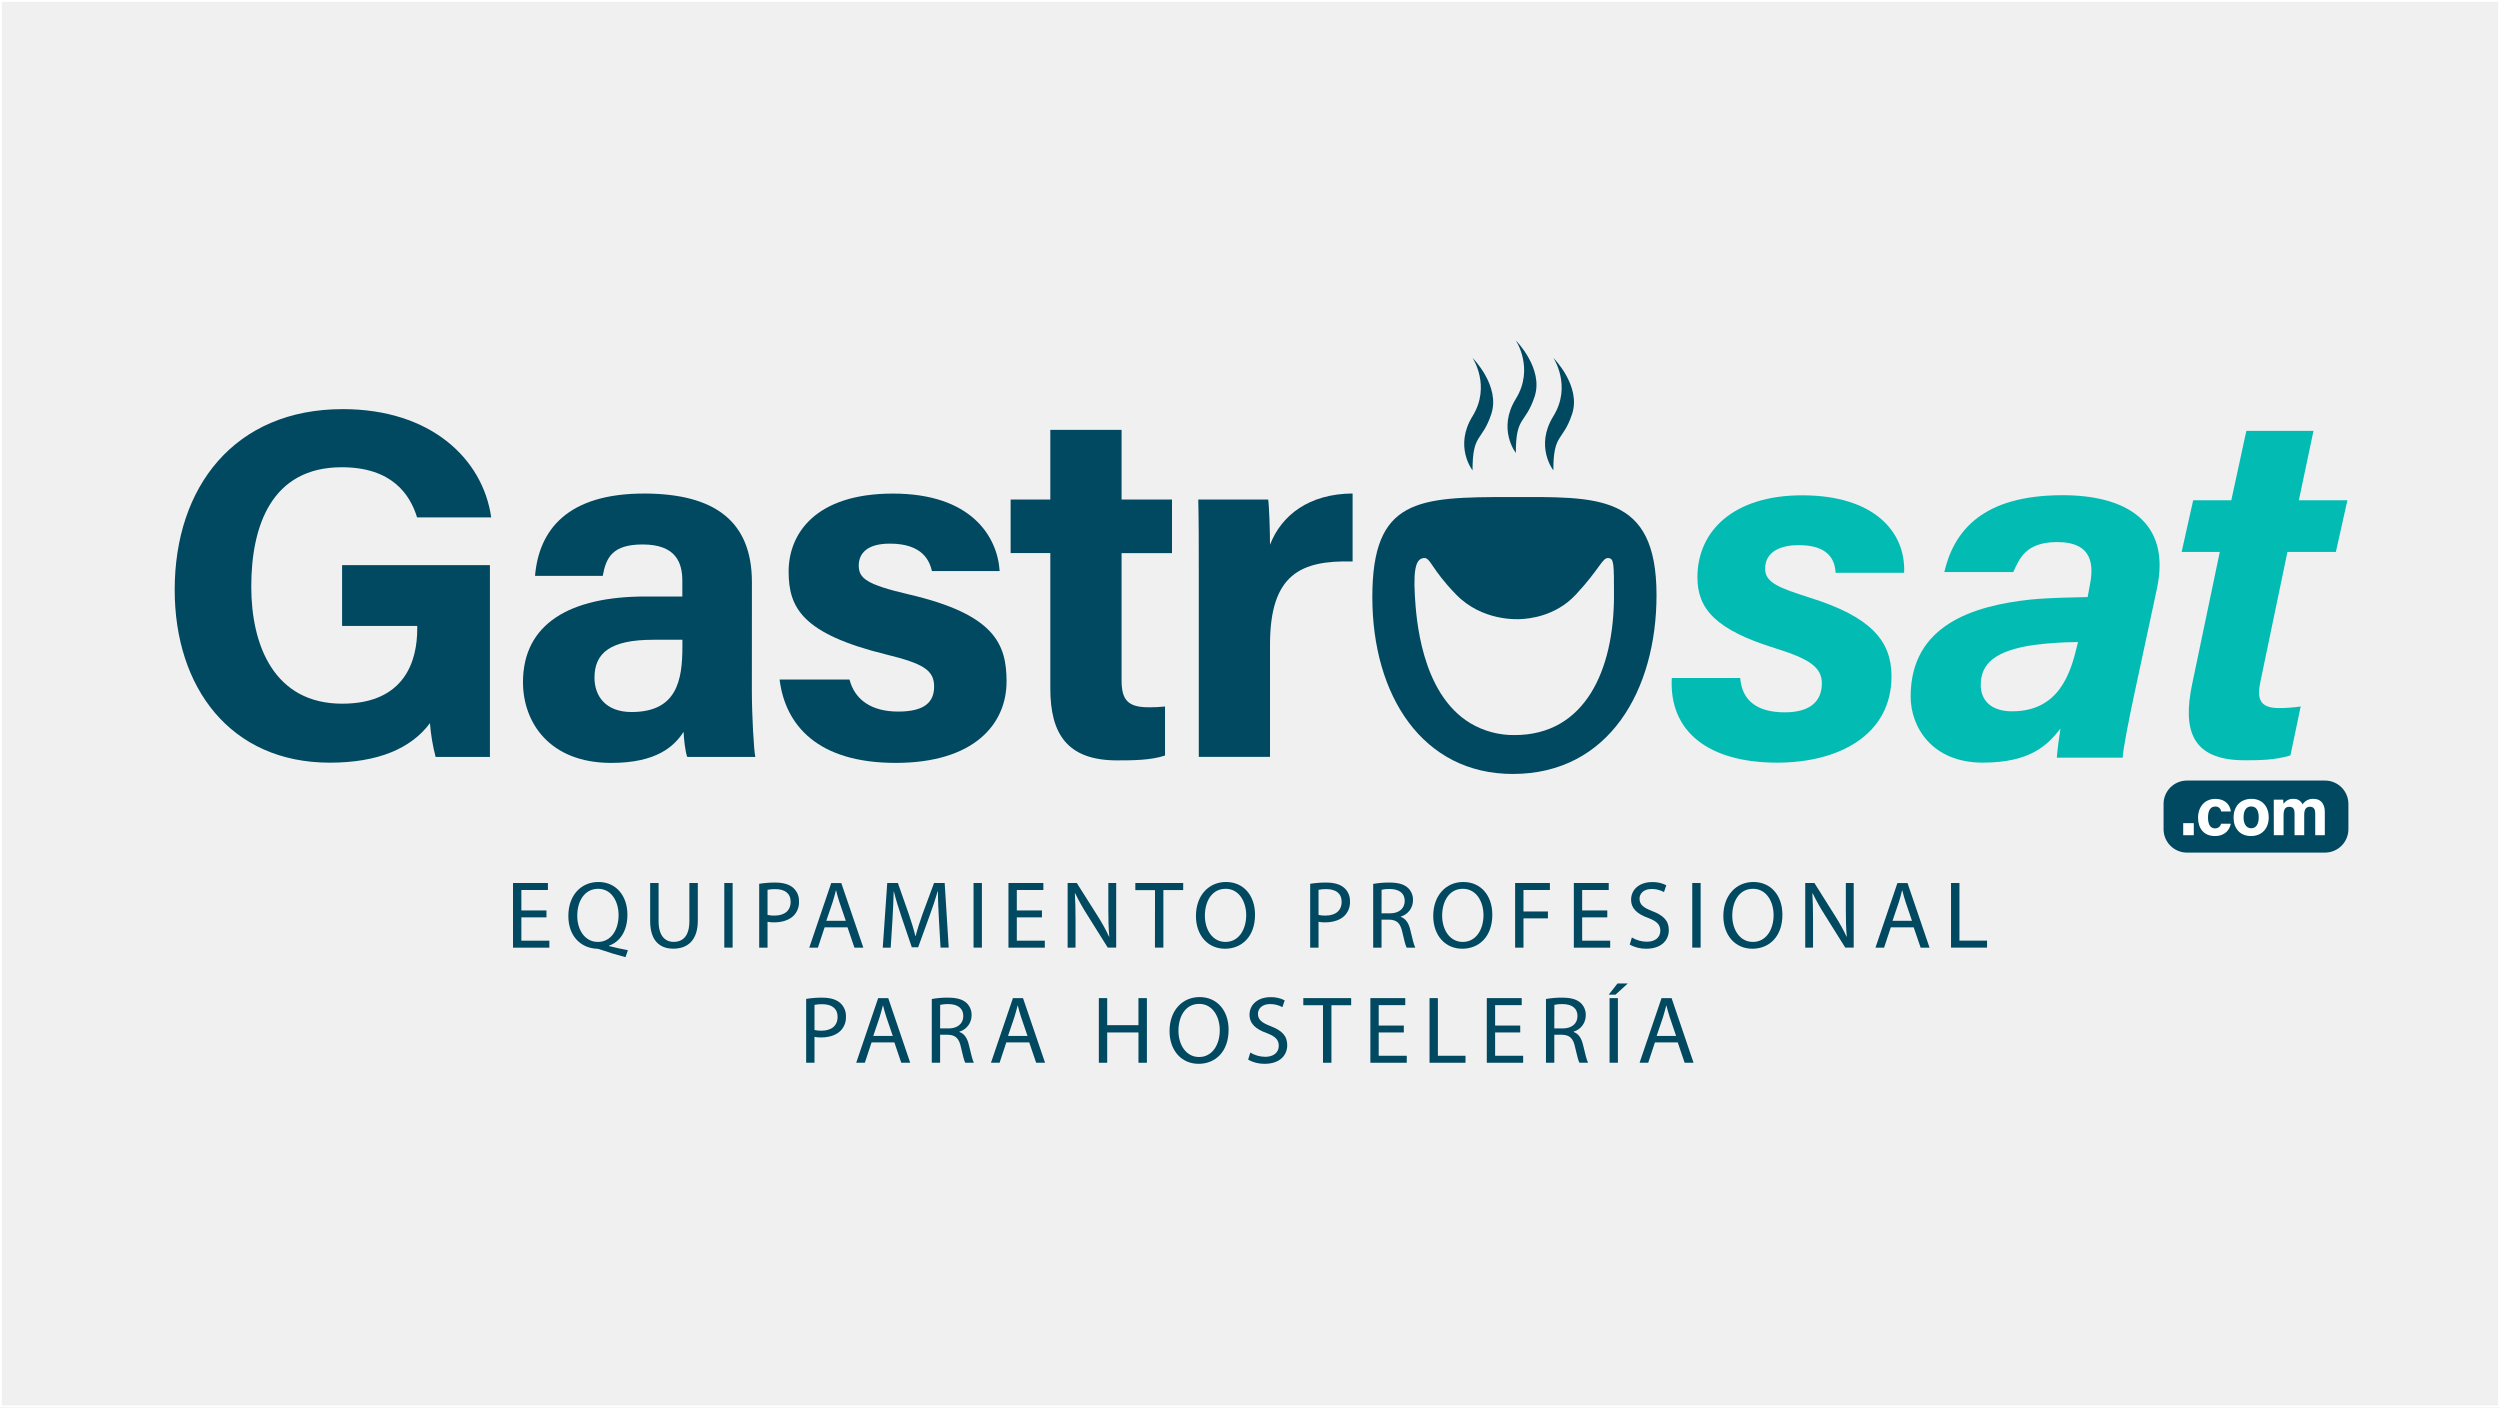
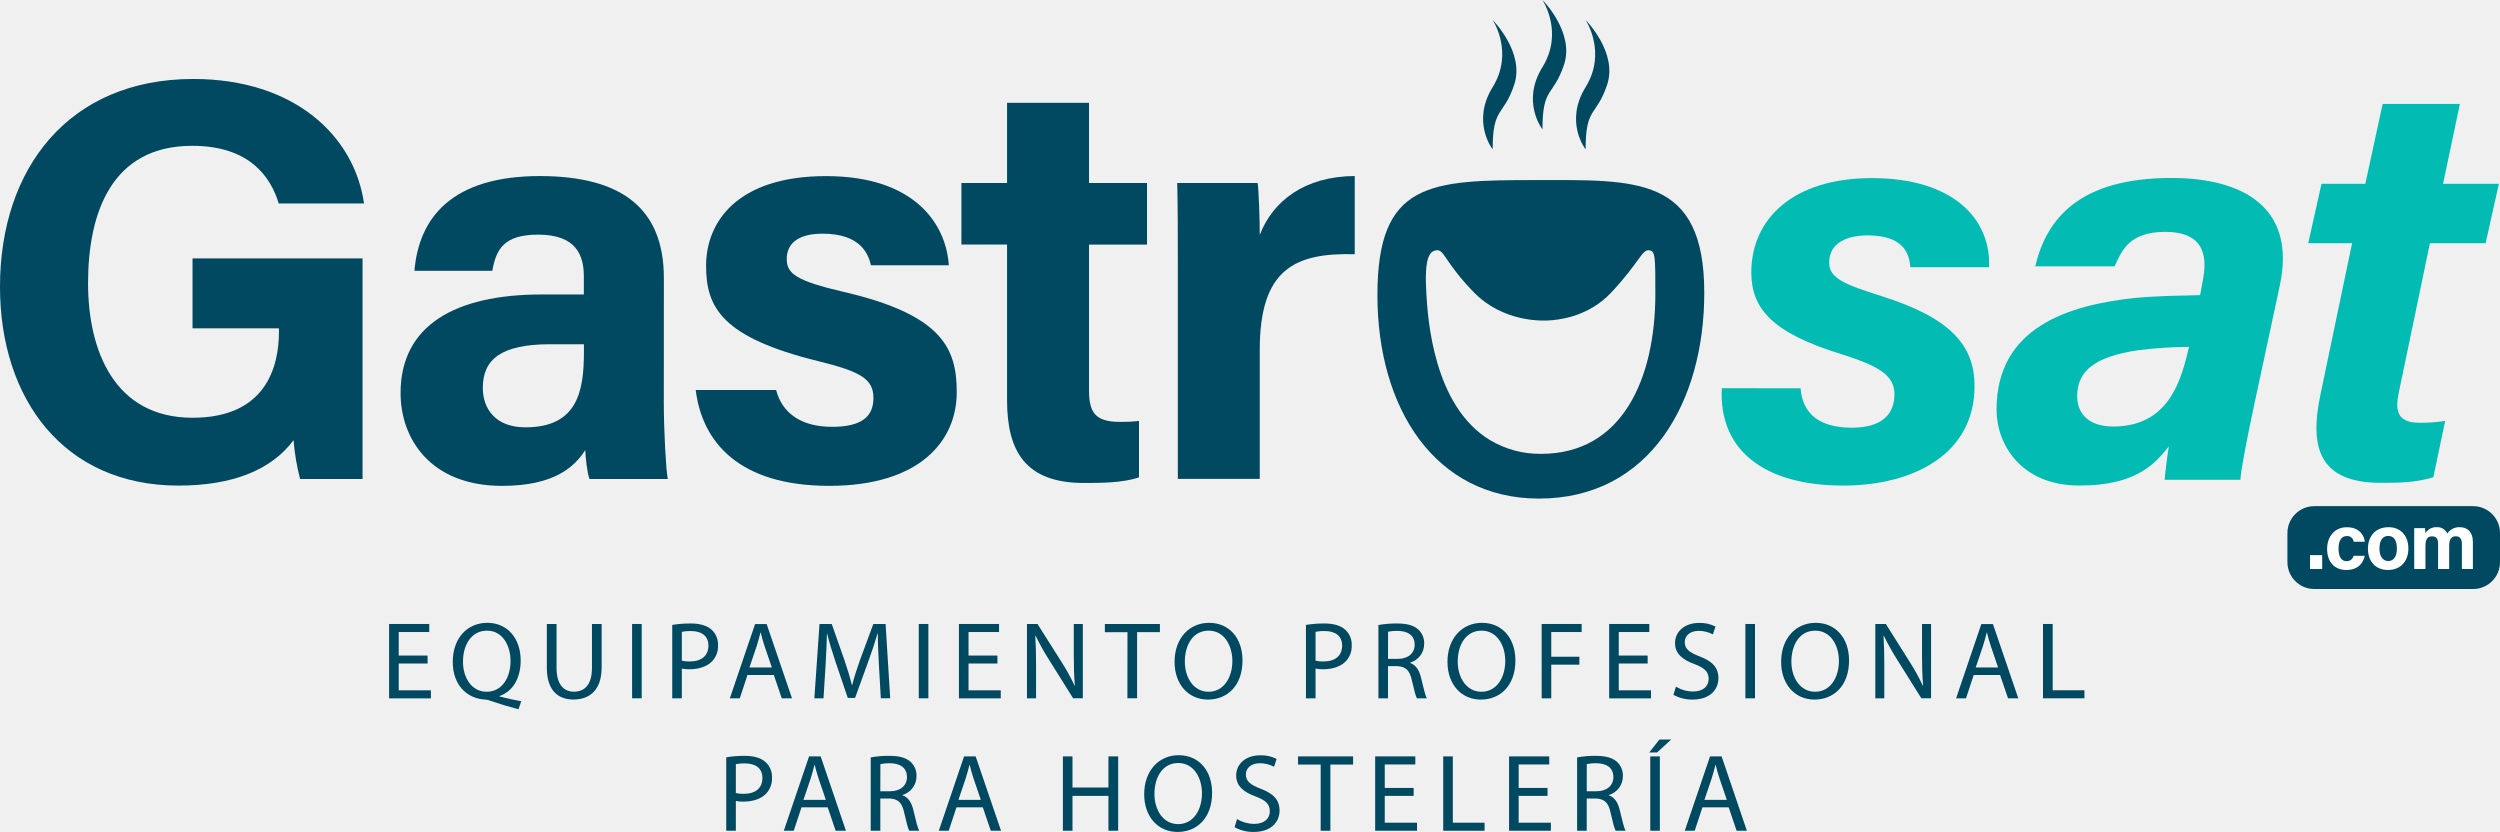
- <svg xmlns="http://www.w3.org/2000/svg" id="Layer_1" data-name="Layer 1" viewBox="0 0 1366.09 769">
+ <svg xmlns="http://www.w3.org/2000/svg" id="Layer_1" data-name="Layer 1" viewBox="0 0 1187.78 395.27">
  <defs>
-     <style>.cls-1{fill:#004960;}.cls-2{fill:#02bcb3;}.cls-3{fill:#fff;}.cls-4{fill:none;stroke:#fff;stroke-miterlimit:10;}</style>
+     <style>.cls-1{fill:#004960;}.cls-2{fill:#02bcb3;}.cls-3{fill:#fff;}</style>
  </defs>
-   <path class="cls-1" d="M298.9,500.78H285.18v12.74h15.3v3.82H280.62V482h19.07v3.82H285.18V497H298.9Z" transform="translate(-0.29 0.5)" />
-   <path class="cls-1" d="M342.09,522.53c-4.77-1.26-9.44-2.67-13.52-4.09a6.87,6.87,0,0,0-2.15-.52c-8.38-.32-15.56-6.5-15.56-17.87s6.91-18.6,16.45-18.6,15.82,7.44,15.82,17.87c0,9.06-4.19,14.88-10.06,16.92v.21c3.51.89,7.34,1.73,10.33,2.26Zm-3.78-23c0-7.08-3.66-14.36-11.16-14.36-7.7,0-11.47,7.13-11.42,14.78-.05,7.49,4.09,14.25,11.21,14.25C334.23,514.2,338.31,507.6,338.31,499.53Z" transform="translate(-0.29 0.5)" />
-   <path class="cls-1" d="M360.17,482v20.9c0,7.92,3.51,11.27,8.23,11.27,5.24,0,8.59-3.46,8.59-11.27V482h4.61v20.59c0,10.84-5.71,15.3-13.36,15.3-7.23,0-12.68-4.14-12.68-15.09V482Z" transform="translate(-0.29 0.5)" />
-   <path class="cls-1" d="M400.63,482v35.31h-4.56V482Z" transform="translate(-0.29 0.5)" />
-   <path class="cls-1" d="M415.14,482.44a53.81,53.81,0,0,1,8.76-.68c4.5,0,7.8,1.05,9.9,2.94a9.49,9.49,0,0,1,3.09,7.39,10.39,10.39,0,0,1-2.72,7.54c-2.41,2.57-6.34,3.88-10.8,3.88a15.86,15.86,0,0,1-3.67-.31v14.14h-4.56Zm4.56,17a15,15,0,0,0,3.78.37c5.5,0,8.85-2.67,8.85-7.54,0-4.67-3.3-6.92-8.33-6.92a19.12,19.12,0,0,0-4.3.37Z" transform="translate(-0.29 0.5)" />
-   <path class="cls-1" d="M450.89,506.23l-3.67,11.11H442.5l12-35.31H460l12.05,35.31h-4.87l-3.77-11.11Zm11.58-3.56L459,492.51c-.79-2.31-1.31-4.41-1.84-6.45h-.1c-.53,2.1-1.1,4.24-1.78,6.39l-3.46,10.22Z" transform="translate(-0.29 0.5)" />
-   <path class="cls-1" d="M513.35,501.83c-.26-4.92-.57-10.84-.52-15.25h-.16c-1.21,4.14-2.67,8.55-4.45,13.42L502,517.13h-3.46l-5.71-16.82c-1.68-5-3.09-9.53-4.09-13.73h-.1c-.11,4.41-.37,10.33-.68,15.62L487,517.34h-4.34L485.11,482h5.81l6,17.08c1.47,4.35,2.67,8.22,3.56,11.89h.16c.89-3.56,2.15-7.44,3.72-11.89L510.68,482h5.82l2.2,35.31h-4.46Z" transform="translate(-0.29 0.5)" />
-   <path class="cls-1" d="M536.83,482v35.31h-4.56V482Z" transform="translate(-0.29 0.5)" />
-   <path class="cls-1" d="M569.64,500.78H555.91v12.74h15.3v3.82H551.35V482h19.07v3.82H555.91V497h13.73Z" transform="translate(-0.29 0.5)" />
-   <path class="cls-1" d="M583.68,517.34V482h5L600,499.89a100.15,100.15,0,0,1,6.34,11.48l.11-.05c-.42-4.72-.53-9-.53-14.52V482h4.3v35.31h-4.61l-11.22-17.92a111.8,111.8,0,0,1-6.6-11.79l-.16.06c.27,4.45.37,8.69.37,14.56v15.09Z" transform="translate(-0.29 0.5)" />
-   <path class="cls-1" d="M631.43,485.9H620.68V482h26.15v3.87H636v31.44h-4.61Z" transform="translate(-0.29 0.5)" />
-   <path class="cls-1" d="M686.08,499.32c0,12.15-7.39,18.6-16.4,18.6-9.33,0-15.88-7.23-15.88-17.92,0-11.21,7-18.55,16.41-18.55C679.85,481.45,686.08,488.84,686.08,499.32Zm-27.4.57c0,7.55,4.09,14.31,11.26,14.31s11.32-6.66,11.32-14.67c0-7-3.67-14.36-11.26-14.36S658.68,492.14,658.68,499.89Z" transform="translate(-0.29 0.5)" />
-   <path class="cls-1" d="M716.22,482.44a53.57,53.57,0,0,1,8.75-.68c4.51,0,7.81,1.05,9.9,2.94a9.5,9.5,0,0,1,3.1,7.39,10.4,10.4,0,0,1-2.73,7.54c-2.41,2.57-6.34,3.88-10.79,3.88a15.81,15.81,0,0,1-3.67-.31v14.14h-4.56Zm4.56,17a14.84,14.84,0,0,0,3.77.37c5.5,0,8.86-2.67,8.86-7.54,0-4.67-3.3-6.92-8.33-6.92a19.06,19.06,0,0,0-4.3.37Z" transform="translate(-0.29 0.5)" />
-   <path class="cls-1" d="M750.65,482.5a47.64,47.64,0,0,1,8.75-.74c4.87,0,8,.89,10.22,2.89a8.79,8.79,0,0,1,2.78,6.7,9.26,9.26,0,0,1-6.66,9v.16c2.73,1,4.35,3.46,5.19,7.13,1.15,4.92,2,8.33,2.72,9.69h-4.71c-.58-1-1.36-4-2.36-8.43-1.05-4.88-2.93-6.71-7.07-6.87h-4.3v15.3h-4.56Zm4.56,16.08h4.66c4.88,0,8-2.67,8-6.7,0-4.56-3.3-6.55-8.12-6.61a18.74,18.74,0,0,0-4.51.42Z" transform="translate(-0.29 0.5)" />
-   <path class="cls-1" d="M815.74,499.32c0,12.15-7.39,18.6-16.4,18.6-9.33,0-15.88-7.23-15.88-17.92,0-11.21,7-18.55,16.4-18.55C809.5,481.45,815.74,488.84,815.74,499.32Zm-27.41.57c0,7.55,4.09,14.31,11.27,14.31s11.32-6.66,11.32-14.67c0-7-3.67-14.36-11.27-14.36S788.33,492.14,788.33,499.89Z" transform="translate(-0.29 0.5)" />
-   <path class="cls-1" d="M828.21,482h19v3.82H832.77v11.74h13.36v3.77H832.77v16h-4.56Z" transform="translate(-0.29 0.5)" />
-   <path class="cls-1" d="M878.57,500.78H864.84v12.74h15.31v3.82H860.29V482h19.07v3.82H864.84V497h13.73Z" transform="translate(-0.29 0.5)" />
-   <path class="cls-1" d="M892,511.79a16.15,16.15,0,0,0,8.18,2.3c4.66,0,7.38-2.46,7.38-6,0-3.3-1.88-5.19-6.65-7-5.76-2.05-9.33-5-9.33-10,0-5.5,4.56-9.59,11.43-9.59a16,16,0,0,1,7.8,1.73l-1.25,3.72a14.11,14.11,0,0,0-6.71-1.68c-4.82,0-6.66,2.88-6.66,5.29,0,3.31,2.15,4.93,7,6.82,6,2.3,9,5.18,9,10.37,0,5.45-4,10.17-12.37,10.17a18.24,18.24,0,0,1-9-2.26Z" transform="translate(-0.29 0.5)" />
-   <path class="cls-1" d="M929.57,482v35.31H925V482Z" transform="translate(-0.29 0.5)" />
-   <path class="cls-1" d="M974.26,499.32c0,12.15-7.38,18.6-16.4,18.6-9.32,0-15.87-7.23-15.87-17.92,0-11.21,7-18.55,16.4-18.55C968,481.45,974.26,488.84,974.26,499.32Zm-27.4.57c0,7.55,4.09,14.31,11.27,14.31s11.32-6.66,11.32-14.67c0-7-3.67-14.36-11.27-14.36S946.86,492.14,946.86,499.89Z" transform="translate(-0.29 0.5)" />
-   <path class="cls-1" d="M986.74,517.34V482h5L1003,499.89a100.15,100.15,0,0,1,6.34,11.48l.1-.05c-.42-4.72-.52-9-.52-14.52V482h4.3v35.31h-4.61l-11.22-17.92a111.8,111.8,0,0,1-6.6-11.79l-.16.06c.27,4.45.37,8.69.37,14.56v15.09Z" transform="translate(-0.29 0.5)" />
-   <path class="cls-1" d="M1033.49,506.23l-3.67,11.11h-4.71l12-35.31h5.51l12.05,35.31h-4.87L1046,506.23Zm11.58-3.56-3.46-10.16c-.78-2.31-1.31-4.41-1.83-6.45h-.11c-.52,2.1-1.1,4.24-1.78,6.39l-3.46,10.22Z" transform="translate(-0.29 0.5)" />
-   <path class="cls-1" d="M1066.4,482H1071v31.49h15.09v3.82H1066.4Z" transform="translate(-0.29 0.5)" />
-   <path class="cls-1" d="M440.8,545.33a53.57,53.57,0,0,1,8.75-.68c4.5,0,7.81,1.05,9.9,2.94a9.47,9.47,0,0,1,3.09,7.39,10.39,10.39,0,0,1-2.72,7.54c-2.41,2.57-6.34,3.88-10.8,3.88a15.68,15.68,0,0,1-3.66-.32v14.15H440.8Zm4.56,17a14.84,14.84,0,0,0,3.77.37c5.5,0,8.85-2.67,8.85-7.55,0-4.66-3.3-6.91-8.33-6.91a19.11,19.11,0,0,0-4.29.36Z" transform="translate(-0.29 0.5)" />
-   <path class="cls-1" d="M476.54,569.12l-3.67,11.11h-4.72l12-35.32h5.51l12,35.32h-4.88l-3.77-11.11Zm11.58-3.56-3.46-10.17c-.79-2.3-1.31-4.4-1.83-6.44h-.11c-.52,2.09-1.1,4.24-1.78,6.39l-3.46,10.22Z" transform="translate(-0.29 0.5)" />
-   <path class="cls-1" d="M509.45,545.39a46.78,46.78,0,0,1,8.75-.74c4.88,0,8,.89,10.22,2.88a8.83,8.83,0,0,1,2.78,6.71,9.27,9.27,0,0,1-6.66,9v.16c2.73.94,4.35,3.46,5.19,7.13,1.15,4.92,2,8.33,2.72,9.69h-4.71c-.58-1-1.36-4-2.36-8.43-1-4.88-2.93-6.71-7.07-6.87H514v15.3h-4.56ZM514,561.47h4.66c4.88,0,8-2.67,8-6.7,0-4.56-3.3-6.55-8.12-6.61a18.74,18.74,0,0,0-4.51.42Z" transform="translate(-0.29 0.5)" />
-   <path class="cls-1" d="M550.17,569.12l-3.67,11.11h-4.71l12-35.32h5.51l12.05,35.32h-4.87l-3.78-11.11Zm11.58-3.56-3.46-10.17c-.78-2.3-1.31-4.4-1.83-6.44h-.11c-.52,2.09-1.1,4.24-1.78,6.39l-3.46,10.22Z" transform="translate(-0.29 0.5)" />
-   <path class="cls-1" d="M605.3,544.91v14.78h17.08V544.91H627v35.32h-4.61V563.67H605.3v16.56h-4.56V544.91Z" transform="translate(-0.29 0.5)" />
-   <path class="cls-1" d="M671.64,562.21c0,12.15-7.38,18.6-16.4,18.6-9.32,0-15.87-7.23-15.87-17.92,0-11.22,7-18.55,16.4-18.55C665.41,544.34,671.64,551.73,671.64,562.21Zm-27.4.57c0,7.55,4.09,14.31,11.27,14.31s11.31-6.66,11.31-14.67c0-7-3.66-14.36-11.26-14.36S644.24,555,644.24,562.78Z" transform="translate(-0.29 0.5)" />
-   <path class="cls-1" d="M683.49,574.68a16.25,16.25,0,0,0,8.18,2.3c4.66,0,7.39-2.46,7.39-6,0-3.31-1.89-5.19-6.66-7-5.76-2.05-9.33-5-9.33-10,0-5.51,4.56-9.59,11.43-9.59a16,16,0,0,1,7.8,1.73l-1.25,3.72a14.07,14.07,0,0,0-6.71-1.68c-4.82,0-6.66,2.88-6.66,5.29,0,3.3,2.15,4.93,7,6.81,6,2.31,9,5.19,9,10.38,0,5.45-4,10.17-12.37,10.17a18.24,18.24,0,0,1-9-2.26Z" transform="translate(-0.29 0.5)" />
-   <path class="cls-1" d="M723.22,548.79H712.47v-3.88h26.15v3.88H727.83v31.44h-4.61Z" transform="translate(-0.29 0.5)" />
-   <path class="cls-1" d="M767.39,563.67H753.66v12.74H769v3.82H749.11V544.91h19.07v3.83H753.66V559.9h13.73Z" transform="translate(-0.29 0.5)" />
-   <path class="cls-1" d="M781.44,544.91H786v31.5h15.09v3.82H781.44Z" transform="translate(-0.29 0.5)" />
-   <path class="cls-1" d="M831,563.67H817.28v12.74h15.31v3.82H812.73V544.91H831.8v3.83H817.28V559.9H831Z" transform="translate(-0.29 0.5)" />
-   <path class="cls-1" d="M845.06,545.39a46.78,46.78,0,0,1,8.75-.74c4.87,0,8,.89,10.22,2.88a8.83,8.83,0,0,1,2.78,6.71,9.27,9.27,0,0,1-6.66,9v.16c2.73.94,4.35,3.46,5.19,7.13,1.15,4.92,2,8.33,2.72,9.69h-4.71c-.58-1-1.36-4-2.36-8.43-1-4.88-2.93-6.71-7.07-6.87h-4.3v15.3h-4.56Zm4.56,16.08h4.66c4.88,0,8-2.67,8-6.7,0-4.56-3.3-6.55-8.12-6.61a18.74,18.74,0,0,0-4.51.42Z" transform="translate(-0.29 0.5)" />
-   <path class="cls-1" d="M889.76,536.9l-6.7,6.13h-3.72l4.82-6.13Zm-5.39,8v35.32h-4.56V544.91Z" transform="translate(-0.29 0.5)" />
-   <path class="cls-1" d="M904.59,569.12l-3.66,11.11h-4.72l12-35.32h5.5l12,35.32h-4.87l-3.77-11.11Zm11.58-3.56-3.45-10.17c-.79-2.3-1.31-4.4-1.84-6.44h-.1c-.53,2.09-1.1,4.24-1.78,6.39l-3.46,10.22Z" transform="translate(-0.29 0.5)" />
-   <path class="cls-1" d="M268,413.12H238.33a104.43,104.43,0,0,1-3.1-18.47c-10.38,14-28.67,21.6-54.71,21.6-54.38,0-84.77-41.09-84.77-94.45,0-56.32,32.77-98.74,91.82-98.74,48.21,0,76.58,27.2,81.13,59.15H228.19c-3.85-12.55-13.75-27.39-41.16-27.39-38.47,0-49.44,32.18-49.44,65.2,0,32.24,12.55,64,49.69,64,34.64,0,41-24,41-40.81v-1.69H187.22V308.3H268Z" transform="translate(-0.29 0.5)" />
-   <path class="cls-1" d="M411.13,376.78c0,13.39,1.09,33,1.9,36.34h-37.2c-1.09-2.78-1.9-10.19-2-13.74-5.1,7.9-14.66,17-39.54,17-33.92,0-48.22-22.29-48.22-44.11,0-32,25.73-46.82,67-46.82h20.07v-8.6c0-10-3.6-19.83-21.66-19.83-16.44,0-20,7-21.83,17.17h-37c2.11-25,17.57-45.22,60.33-45,37.68.23,58.18,15,58.18,48.43Zm-37.95-27.69H357.31c-23.47,0-32.17,7.16-32.17,20.73,0,10.18,6.25,18.75,20.25,18.75,24.74,0,27.79-17.2,27.79-35.78Z" transform="translate(-0.29 0.5)" />
-   <path class="cls-1" d="M464.49,370.84c2.94,11.2,12.1,17.49,26.63,17.49,14.37,0,19.61-5.16,19.61-13.68,0-9-6-12.57-26.19-17.51-45.82-11.3-53.32-25.48-53.32-45.33,0-20.67,14.61-42.6,57-42.6,42.66,0,57.1,23.29,58.32,42.35h-37c-1.25-5.2-4.72-15-23-15-12.88,0-17,5.7-17,12,0,7,4.37,10.37,27.2,15.7,46.93,10.91,53.57,27,53.57,47.62,0,23.3-17.72,44.49-60.6,44.49-42.7,0-60.33-20.61-63.42-45.54Z" transform="translate(-0.29 0.5)" />
-   <path class="cls-1" d="M552.53,272.47h21.69V234.38h38.94v38.09h27.55v29.28H613.16v69.41c0,10.68,3.26,14.83,14.87,14.83a72.32,72.32,0,0,0,8.87-.44v26.79C629.17,415,618.58,415,610.72,415c-27.44,0-36.5-14.68-36.5-39.29v-74H552.53Z" transform="translate(-0.29 0.5)" />
-   <path class="cls-1" d="M655.35,310.62c0-14,0-26.39-.28-38.15h38.2c.51,3.15,1,17.11,1,24.69,6.21-16.07,21.21-27.82,45.13-28v37.16c-28.26-.73-45.13,6.87-45.13,45.43v61.32H655.35Z" transform="translate(-0.29 0.5)" />
-   <path class="cls-1" d="M905.47,324.68c0,51.7-25.81,97.74-78.54,97.74-49.25,0-76.75-42.76-76.75-96.67s24.91-54.65,75.54-54.65C872.84,271.1,905.47,268.81,905.47,324.68Zm-132.05.26c.69,11.62,3.22,53.47,30.35,69.76a46.13,46.13,0,0,0,24.14,6.47c38.85,0,54.32-36,54.32-76.12,0-17.75,0-20.36-3.07-20.61-3.38-.26-4.47,5.68-17.81,20-11.31,12.15-26.17,13.12-29.69,13.34-2.69.18-21.54,1.08-35.64-13.34-13.86-14.17-14-20.49-17.81-20C774.72,304.89,772.44,308.38,773.42,324.94Z" transform="translate(-0.29 0.5)" />
-   <path class="cls-1" d="M828.59,247s-10.24-13,0-29.57,0-31.9,0-31.9,15.37,15.37,10.25,30.74S828.59,226.52,828.59,247Z" transform="translate(-0.29 0.5)" />
-   <path class="cls-1" d="M804.93,256.51s-10.24-13,0-29.57,0-31.9,0-31.9,15.37,15.37,10.25,30.73S804.93,236,804.93,256.51Z" transform="translate(-0.29 0.5)" />
-   <path class="cls-1" d="M849.09,256.51s-10.25-13,0-29.57,0-31.9,0-31.9,15.36,15.37,10.24,30.73S849.09,236,849.09,256.51Z" transform="translate(-0.29 0.5)" />
-   <path class="cls-2" d="M951.21,370c.95,12.17,9,18.74,24.35,18.74,14.49,0,20.26-6.56,20.26-15.86,0-9-7.42-13.47-25-19-32.94-10.12-43-21.57-43-38.91,0-25.45,19.87-44.82,57.24-44.82,39.17,0,56.7,19.87,55.71,42.35h-37.44c-.4-7.55-4.34-15.12-20.2-15.12-9.09,0-18.31,3.09-18.31,12.91,0,7.56,7.43,10.39,24.77,15.91,32.81,10.33,44.29,23.32,44.29,42.82,0,32.32-29.11,47.22-62.44,47.22-37.49,0-59.21-16.9-57.63-46.25Z" transform="translate(-0.29 0.5)" />
-   <path class="cls-2" d="M1166.49,379.07c-3.1,14.53-6.16,30.31-6.29,34.44h-36c.3-4,1.25-11.35,2-15.87-7,8.91-16.29,18.59-42.52,18.59-27.72,0-39.35-19.54-39.35-36.09,0-39.16,34.28-49.61,65.29-53,11.73-1.12,22.62-1.12,31.44-1.39l1.21-6.6c2-10.16,2.08-23.44-17.86-23.44-17.58,0-20.77,9.55-24,16.38h-37.69c5.31-22.61,21-42,64.67-42,34.2,0,59.45,14.16,51.53,51.06Zm-30.7-28.73a202.92,202.92,0,0,0-24.28,1.6c-20.74,3.1-28.87,10-28.87,21.82,0,8.13,5.28,14.42,17.17,14.42,25.5,0,31.9-20.73,35.44-35.67Z" transform="translate(-0.29 0.5)" />
-   <path class="cls-2" d="M1198.72,272.86h20.83l8.22-37.93h36.7l-8,37.93H1283l-6.3,28.22h-26.47l-14.75,70.8c-1.82,8.76-1,14.53,10,14.53a78.37,78.37,0,0,0,12-.88l-5.62,26.75c-8.28,2.62-17.27,2.66-25,2.66-29.25,0-33.85-16.78-28.75-41.39l15.15-72.47h-20.84Z" transform="translate(-0.29 0.5)" />
-   <rect class="cls-1" x="1182.25" y="426.52" width="101" height="39.37" rx="12.79" />
-   <path class="cls-3" d="M1193.28,455.89V449.3h5.77v6.59Z" transform="translate(-0.29 0.5)" />
-   <path class="cls-3" d="M1219.28,449.61c-.67,3.24-3,6.73-8.74,6.73-6,0-9.15-4.19-9.15-10s3.5-10.3,9.41-10.3c6.55,0,8.37,4.69,8.48,6.89H1214a3,3,0,0,0-3.33-2.69c-2.46,0-3.85,2.16-3.85,5.92,0,4.14,1.47,6,3.83,6a3.32,3.32,0,0,0,3.32-2.55Z" transform="translate(-0.29 0.5)" />
-   <path class="cls-3" d="M1240,446.14c0,5.87-3.52,10.2-9.67,10.2s-9.54-4.3-9.54-10.1c0-6,3.63-10.22,9.79-10.22C1236.31,436,1240,440.05,1240,446.14Zm-13.75,0c0,3.73,1.61,5.95,4.2,5.95s4.09-2.22,4.09-5.92c0-4.07-1.49-6-4.17-6C1227.89,440.22,1226.26,442.07,1226.26,446.18Z" transform="translate(-0.29 0.5)" />
-   <path class="cls-3" d="M1242.76,441.47c0-1.68,0-3.34,0-5h5.14c.07.47.18,1.55.21,2.31a6,6,0,0,1,5.39-2.76,5.12,5.12,0,0,1,5,3,6.74,6.74,0,0,1,6-3c3.38,0,6.15,2.08,6.15,7.13v12.74h-5.24V443.8c0-1.75-.64-3.47-2.84-3.47s-3.18,1.47-3.18,4.45v11.11h-5.27V444c0-2-.5-3.64-2.79-3.64s-3.22,1.35-3.22,4.68v10.85h-5.32Z" transform="translate(-0.29 0.5)" />
-   <rect class="cls-4" x="0.5" y="0.5" width="1365.09" height="768" />
+   <path class="cls-1" d="M298.9,500.78H285.18v12.74h15.3v3.82H280.62V482h19.07v3.82H285.18V497H298.9Z" transform="translate(-95.75 -185.54)" />
+   <path class="cls-1" d="M342.09,522.53c-4.77-1.26-9.44-2.67-13.52-4.09a6.87,6.87,0,0,0-2.15-.52c-8.38-.32-15.56-6.5-15.56-17.87s6.91-18.6,16.45-18.6,15.82,7.44,15.82,17.87c0,9.06-4.19,14.88-10.06,16.92v.21c3.51.89,7.34,1.73,10.33,2.26Zm-3.78-23c0-7.08-3.66-14.36-11.16-14.36-7.7,0-11.47,7.13-11.42,14.78-.05,7.49,4.09,14.25,11.21,14.25C334.23,514.2,338.31,507.6,338.31,499.53Z" transform="translate(-95.75 -185.54)" />
+   <path class="cls-1" d="M360.17,482v20.9c0,7.92,3.51,11.27,8.23,11.27,5.24,0,8.59-3.46,8.59-11.27V482h4.61v20.59c0,10.84-5.71,15.3-13.36,15.3-7.23,0-12.68-4.14-12.68-15.09V482Z" transform="translate(-95.75 -185.54)" />
+   <path class="cls-1" d="M400.63,482v35.31h-4.56V482Z" transform="translate(-95.75 -185.54)" />
+   <path class="cls-1" d="M415.14,482.44a53.81,53.81,0,0,1,8.76-.68c4.5,0,7.8,1.05,9.9,2.94a9.49,9.49,0,0,1,3.09,7.39,10.39,10.39,0,0,1-2.72,7.54c-2.41,2.57-6.34,3.88-10.8,3.88a15.86,15.86,0,0,1-3.67-.31v14.14h-4.56Zm4.56,17a15,15,0,0,0,3.78.37c5.5,0,8.85-2.67,8.85-7.54,0-4.67-3.3-6.92-8.33-6.92a19.12,19.12,0,0,0-4.3.37Z" transform="translate(-95.75 -185.54)" />
+   <path class="cls-1" d="M450.89,506.23l-3.67,11.11H442.5l12-35.31H460l12.05,35.31h-4.87l-3.77-11.11Zm11.58-3.56L459,492.51c-.79-2.31-1.31-4.41-1.84-6.45h-.1c-.53,2.1-1.1,4.24-1.78,6.39l-3.46,10.22Z" transform="translate(-95.75 -185.54)" />
+   <path class="cls-1" d="M513.35,501.83c-.26-4.92-.57-10.84-.52-15.25h-.16c-1.21,4.14-2.67,8.55-4.45,13.42L502,517.13h-3.46l-5.71-16.82c-1.68-5-3.09-9.53-4.09-13.73h-.1c-.11,4.41-.37,10.33-.68,15.62L487,517.34h-4.34L485.11,482h5.81l6,17.08c1.47,4.35,2.67,8.22,3.56,11.89h.16c.89-3.56,2.15-7.44,3.72-11.89L510.68,482h5.82l2.2,35.31h-4.46Z" transform="translate(-95.75 -185.54)" />
+   <path class="cls-1" d="M536.83,482v35.31h-4.56V482Z" transform="translate(-95.75 -185.54)" />
+   <path class="cls-1" d="M569.64,500.78H555.91v12.74h15.3v3.82H551.35V482h19.07v3.82H555.91V497h13.73Z" transform="translate(-95.75 -185.54)" />
+   <path class="cls-1" d="M583.68,517.34V482h5L600,499.89a100.15,100.15,0,0,1,6.34,11.48l.11-.05c-.42-4.72-.53-9-.53-14.52V482h4.3v35.31h-4.61l-11.22-17.92a111.8,111.8,0,0,1-6.6-11.79l-.16.06c.27,4.45.37,8.69.37,14.56v15.09Z" transform="translate(-95.75 -185.54)" />
+   <path class="cls-1" d="M631.43,485.9H620.68V482h26.15v3.87H636v31.44h-4.61Z" transform="translate(-95.75 -185.54)" />
+   <path class="cls-1" d="M686.08,499.32c0,12.15-7.39,18.6-16.4,18.6-9.33,0-15.88-7.23-15.88-17.92,0-11.21,7-18.55,16.41-18.55C679.85,481.45,686.08,488.84,686.08,499.32Zm-27.4.57c0,7.55,4.09,14.31,11.26,14.31s11.32-6.66,11.32-14.67c0-7-3.67-14.36-11.26-14.36S658.68,492.14,658.68,499.89Z" transform="translate(-95.75 -185.54)" />
+   <path class="cls-1" d="M716.22,482.44a53.57,53.57,0,0,1,8.75-.68c4.51,0,7.81,1.05,9.9,2.94a9.5,9.5,0,0,1,3.1,7.39,10.4,10.4,0,0,1-2.73,7.54c-2.41,2.57-6.34,3.88-10.79,3.88a15.81,15.81,0,0,1-3.67-.31v14.14h-4.56Zm4.56,17a14.84,14.84,0,0,0,3.77.37c5.5,0,8.86-2.67,8.86-7.54,0-4.67-3.3-6.92-8.33-6.92a19.06,19.06,0,0,0-4.3.37Z" transform="translate(-95.75 -185.54)" />
+   <path class="cls-1" d="M750.65,482.5a47.64,47.64,0,0,1,8.75-.74c4.87,0,8,.89,10.22,2.89a8.79,8.79,0,0,1,2.78,6.7,9.26,9.26,0,0,1-6.66,9v.16c2.73,1,4.35,3.46,5.19,7.13,1.15,4.92,2,8.33,2.72,9.69h-4.71c-.58-1-1.36-4-2.36-8.43-1.05-4.88-2.93-6.71-7.07-6.87h-4.3v15.3h-4.56Zm4.56,16.08h4.66c4.88,0,8-2.67,8-6.7,0-4.56-3.3-6.55-8.12-6.61a18.74,18.74,0,0,0-4.51.42Z" transform="translate(-95.75 -185.54)" />
+   <path class="cls-1" d="M815.74,499.32c0,12.15-7.39,18.6-16.4,18.6-9.33,0-15.88-7.23-15.88-17.92,0-11.21,7-18.55,16.4-18.55C809.5,481.45,815.74,488.84,815.74,499.32Zm-27.41.57c0,7.55,4.09,14.31,11.27,14.31s11.32-6.66,11.32-14.67c0-7-3.67-14.36-11.27-14.36S788.33,492.14,788.33,499.89Z" transform="translate(-95.75 -185.54)" />
+   <path class="cls-1" d="M828.21,482h19v3.82H832.77v11.74h13.36v3.77H832.77v16h-4.56Z" transform="translate(-95.75 -185.54)" />
+   <path class="cls-1" d="M878.57,500.78H864.84v12.74h15.31v3.82H860.29V482h19.07v3.82H864.84V497h13.73Z" transform="translate(-95.75 -185.54)" />
+   <path class="cls-1" d="M892,511.79a16.15,16.15,0,0,0,8.18,2.3c4.66,0,7.38-2.46,7.38-6,0-3.3-1.88-5.19-6.65-7-5.76-2.05-9.33-5-9.33-10,0-5.5,4.56-9.59,11.43-9.59a16,16,0,0,1,7.8,1.73l-1.25,3.72a14.11,14.11,0,0,0-6.71-1.68c-4.82,0-6.66,2.88-6.66,5.29,0,3.31,2.15,4.93,7,6.82,6,2.3,9,5.18,9,10.37,0,5.45-4,10.17-12.37,10.17a18.24,18.24,0,0,1-9-2.26Z" transform="translate(-95.75 -185.54)" />
+   <path class="cls-1" d="M929.57,482v35.31H925V482Z" transform="translate(-95.75 -185.54)" />
+   <path class="cls-1" d="M974.26,499.32c0,12.15-7.38,18.6-16.4,18.6-9.32,0-15.87-7.23-15.87-17.92,0-11.21,7-18.55,16.4-18.55C968,481.45,974.26,488.84,974.26,499.32Zm-27.4.57c0,7.55,4.09,14.31,11.27,14.31s11.32-6.66,11.32-14.67c0-7-3.67-14.36-11.27-14.36S946.86,492.14,946.86,499.89Z" transform="translate(-95.75 -185.54)" />
+   <path class="cls-1" d="M986.74,517.34V482h5L1003,499.89a100.15,100.15,0,0,1,6.34,11.48l.1-.05c-.42-4.72-.52-9-.52-14.52V482h4.3v35.31h-4.61l-11.22-17.92a111.8,111.8,0,0,1-6.6-11.79l-.16.06c.27,4.45.37,8.69.37,14.56v15.09Z" transform="translate(-95.75 -185.54)" />
+   <path class="cls-1" d="M1033.49,506.23l-3.67,11.11h-4.71l12-35.31h5.51l12.05,35.31h-4.87L1046,506.23Zm11.58-3.56-3.46-10.16c-.78-2.31-1.31-4.41-1.83-6.45h-.11c-.52,2.1-1.1,4.24-1.78,6.39l-3.46,10.22Z" transform="translate(-95.75 -185.54)" />
+   <path class="cls-1" d="M1066.4,482H1071v31.49h15.09v3.82H1066.4Z" transform="translate(-95.75 -185.54)" />
+   <path class="cls-1" d="M440.8,545.33a53.57,53.57,0,0,1,8.75-.68c4.5,0,7.81,1.05,9.9,2.94a9.47,9.47,0,0,1,3.09,7.39,10.39,10.39,0,0,1-2.72,7.54c-2.41,2.57-6.34,3.88-10.8,3.88a15.68,15.68,0,0,1-3.66-.32v14.15H440.8Zm4.56,17a14.84,14.84,0,0,0,3.77.37c5.5,0,8.85-2.67,8.85-7.55,0-4.66-3.3-6.91-8.33-6.91a19.11,19.11,0,0,0-4.29.36Z" transform="translate(-95.75 -185.54)" />
+   <path class="cls-1" d="M476.54,569.12l-3.67,11.11h-4.72l12-35.32h5.51l12,35.32h-4.88l-3.77-11.11Zm11.58-3.56-3.46-10.17c-.79-2.3-1.31-4.4-1.83-6.44h-.11c-.52,2.09-1.1,4.24-1.78,6.39l-3.46,10.22Z" transform="translate(-95.75 -185.54)" />
+   <path class="cls-1" d="M509.45,545.39a46.78,46.78,0,0,1,8.75-.74c4.88,0,8,.89,10.22,2.88a8.83,8.83,0,0,1,2.78,6.71,9.27,9.27,0,0,1-6.66,9v.16c2.73.94,4.35,3.46,5.19,7.13,1.15,4.92,2,8.33,2.72,9.69h-4.71c-.58-1-1.36-4-2.36-8.43-1-4.88-2.93-6.71-7.07-6.87H514v15.3h-4.56ZM514,561.47h4.66c4.88,0,8-2.67,8-6.7,0-4.56-3.3-6.55-8.12-6.61a18.74,18.74,0,0,0-4.51.42Z" transform="translate(-95.75 -185.54)" />
+   <path class="cls-1" d="M550.17,569.12l-3.67,11.11h-4.71l12-35.32h5.51l12.05,35.32h-4.87l-3.78-11.11Zm11.58-3.56-3.46-10.17c-.78-2.3-1.31-4.4-1.83-6.44h-.11c-.52,2.09-1.1,4.24-1.78,6.39l-3.46,10.22Z" transform="translate(-95.75 -185.54)" />
+   <path class="cls-1" d="M605.3,544.91v14.78h17.08V544.91H627v35.32h-4.61V563.67H605.3v16.56h-4.56V544.91Z" transform="translate(-95.75 -185.54)" />
+   <path class="cls-1" d="M671.64,562.21c0,12.15-7.38,18.6-16.4,18.6-9.32,0-15.87-7.23-15.87-17.92,0-11.22,7-18.55,16.4-18.55C665.41,544.34,671.64,551.73,671.64,562.21Zm-27.4.57c0,7.55,4.09,14.31,11.27,14.31s11.31-6.66,11.31-14.67c0-7-3.66-14.36-11.26-14.36S644.24,555,644.24,562.78Z" transform="translate(-95.75 -185.54)" />
+   <path class="cls-1" d="M683.49,574.68a16.25,16.25,0,0,0,8.18,2.3c4.66,0,7.39-2.46,7.39-6,0-3.31-1.89-5.19-6.66-7-5.76-2.05-9.33-5-9.33-10,0-5.51,4.56-9.59,11.43-9.59a16,16,0,0,1,7.8,1.73l-1.25,3.72a14.07,14.07,0,0,0-6.71-1.68c-4.82,0-6.66,2.88-6.66,5.29,0,3.3,2.15,4.93,7,6.81,6,2.31,9,5.19,9,10.38,0,5.45-4,10.17-12.37,10.17a18.24,18.24,0,0,1-9-2.26Z" transform="translate(-95.75 -185.54)" />
+   <path class="cls-1" d="M723.22,548.79H712.47v-3.88h26.15v3.88H727.83v31.44h-4.61Z" transform="translate(-95.75 -185.54)" />
+   <path class="cls-1" d="M767.39,563.67H753.66v12.74H769v3.82H749.11V544.91h19.07v3.83H753.66V559.9h13.73Z" transform="translate(-95.75 -185.54)" />
+   <path class="cls-1" d="M781.44,544.91H786v31.5h15.09v3.82H781.44Z" transform="translate(-95.75 -185.54)" />
+   <path class="cls-1" d="M831,563.67H817.28v12.74h15.31v3.82H812.73V544.91H831.8v3.83H817.28V559.9H831Z" transform="translate(-95.75 -185.54)" />
+   <path class="cls-1" d="M845.06,545.39a46.78,46.78,0,0,1,8.75-.74c4.87,0,8,.89,10.22,2.88a8.83,8.83,0,0,1,2.78,6.71,9.27,9.27,0,0,1-6.66,9v.16c2.73.94,4.35,3.46,5.19,7.13,1.15,4.92,2,8.33,2.72,9.69h-4.71c-.58-1-1.36-4-2.36-8.43-1-4.88-2.93-6.71-7.07-6.87h-4.3v15.3h-4.56Zm4.56,16.08h4.66c4.88,0,8-2.67,8-6.7,0-4.56-3.3-6.55-8.12-6.61a18.74,18.74,0,0,0-4.51.42Z" transform="translate(-95.75 -185.54)" />
+   <path class="cls-1" d="M889.76,536.9l-6.7,6.13h-3.72l4.82-6.13Zm-5.39,8v35.32h-4.56V544.91Z" transform="translate(-95.75 -185.54)" />
+   <path class="cls-1" d="M904.59,569.12l-3.66,11.11h-4.72l12-35.32h5.5l12,35.32h-4.87l-3.77-11.11Zm11.58-3.56-3.45-10.17c-.79-2.3-1.31-4.4-1.84-6.44h-.1c-.53,2.09-1.1,4.24-1.78,6.39l-3.46,10.22Z" transform="translate(-95.75 -185.54)" />
+   <path class="cls-1" d="M268,413.12H238.33a104.43,104.43,0,0,1-3.1-18.47c-10.38,14-28.67,21.6-54.71,21.6-54.38,0-84.77-41.09-84.77-94.45,0-56.32,32.77-98.74,91.82-98.74,48.21,0,76.58,27.2,81.13,59.15H228.19c-3.85-12.55-13.75-27.39-41.16-27.39-38.47,0-49.44,32.18-49.44,65.2,0,32.24,12.55,64,49.69,64,34.64,0,41-24,41-40.81v-1.69H187.22V308.3H268Z" transform="translate(-95.75 -185.54)" />
+   <path class="cls-1" d="M411.13,376.78c0,13.39,1.09,33,1.9,36.34h-37.2c-1.09-2.78-1.9-10.19-2-13.74-5.1,7.9-14.66,17-39.54,17-33.92,0-48.22-22.29-48.22-44.11,0-32,25.73-46.82,67-46.82h20.07v-8.6c0-10-3.6-19.83-21.66-19.83-16.44,0-20,7-21.83,17.17h-37c2.11-25,17.57-45.22,60.33-45,37.68.23,58.18,15,58.18,48.43Zm-37.95-27.69H357.31c-23.47,0-32.17,7.16-32.17,20.73,0,10.18,6.25,18.75,20.25,18.75,24.74,0,27.79-17.2,27.79-35.78Z" transform="translate(-95.75 -185.54)" />
+   <path class="cls-1" d="M464.49,370.84c2.94,11.2,12.1,17.49,26.63,17.49,14.37,0,19.61-5.16,19.61-13.68,0-9-6-12.57-26.19-17.51-45.82-11.3-53.32-25.48-53.32-45.33,0-20.67,14.61-42.6,57-42.6,42.66,0,57.1,23.29,58.32,42.35h-37c-1.25-5.2-4.72-15-23-15-12.88,0-17,5.7-17,12,0,7,4.37,10.37,27.2,15.7,46.93,10.91,53.57,27,53.57,47.62,0,23.3-17.72,44.49-60.6,44.49-42.7,0-60.33-20.61-63.42-45.54Z" transform="translate(-95.75 -185.54)" />
+   <path class="cls-1" d="M552.53,272.47h21.69V234.38h38.94v38.09h27.55v29.28H613.16v69.41c0,10.68,3.26,14.83,14.87,14.83a72.32,72.32,0,0,0,8.87-.44v26.79C629.17,415,618.58,415,610.72,415c-27.44,0-36.5-14.68-36.5-39.29v-74H552.53Z" transform="translate(-95.75 -185.54)" />
+   <path class="cls-1" d="M655.35,310.62c0-14,0-26.39-.28-38.15h38.2c.51,3.15,1,17.11,1,24.69,6.21-16.07,21.21-27.82,45.13-28v37.16c-28.26-.73-45.13,6.87-45.13,45.43v61.32H655.35Z" transform="translate(-95.75 -185.54)" />
+   <path class="cls-1" d="M905.47,324.68c0,51.7-25.81,97.74-78.54,97.74-49.25,0-76.75-42.76-76.75-96.67s24.91-54.65,75.54-54.65C872.84,271.1,905.47,268.81,905.47,324.68Zm-132.05.26c.69,11.62,3.22,53.47,30.35,69.76a46.13,46.13,0,0,0,24.14,6.47c38.85,0,54.32-36,54.32-76.12,0-17.75,0-20.36-3.07-20.61-3.38-.26-4.47,5.68-17.81,20-11.31,12.15-26.17,13.12-29.69,13.34-2.69.18-21.54,1.08-35.64-13.34-13.86-14.17-14-20.49-17.81-20C774.72,304.89,772.44,308.38,773.42,324.94Z" transform="translate(-95.75 -185.54)" />
+   <path class="cls-1" d="M828.59,247s-10.24-13,0-29.57,0-31.9,0-31.9,15.37,15.37,10.25,30.74S828.59,226.52,828.59,247Z" transform="translate(-95.75 -185.54)" />
+   <path class="cls-1" d="M804.93,256.51s-10.24-13,0-29.57,0-31.9,0-31.9,15.37,15.37,10.25,30.73S804.93,236,804.93,256.51Z" transform="translate(-95.75 -185.54)" />
+   <path class="cls-1" d="M849.09,256.51s-10.25-13,0-29.57,0-31.9,0-31.9,15.36,15.37,10.24,30.73S849.09,236,849.09,256.51Z" transform="translate(-95.75 -185.54)" />
+   <path class="cls-2" d="M951.21,370c.95,12.17,9,18.74,24.35,18.74,14.49,0,20.26-6.56,20.26-15.86,0-9-7.42-13.47-25-19-32.94-10.12-43-21.57-43-38.91,0-25.45,19.87-44.82,57.24-44.82,39.17,0,56.7,19.87,55.71,42.35h-37.44c-.4-7.55-4.34-15.12-20.2-15.12-9.09,0-18.31,3.09-18.31,12.91,0,7.56,7.43,10.39,24.77,15.91,32.81,10.33,44.29,23.32,44.29,42.82,0,32.32-29.11,47.22-62.44,47.22-37.49,0-59.21-16.9-57.63-46.25Z" transform="translate(-95.75 -185.54)" />
+   <path class="cls-2" d="M1166.49,379.07c-3.1,14.53-6.16,30.31-6.29,34.44h-36c.3-4,1.25-11.35,2-15.87-7,8.91-16.29,18.59-42.52,18.59-27.72,0-39.35-19.54-39.35-36.09,0-39.16,34.28-49.61,65.29-53,11.73-1.12,22.62-1.12,31.44-1.39l1.21-6.6c2-10.16,2.08-23.44-17.86-23.44-17.58,0-20.77,9.55-24,16.38h-37.69c5.31-22.61,21-42,64.67-42,34.2,0,59.45,14.16,51.53,51.06Zm-30.7-28.73a202.92,202.92,0,0,0-24.28,1.6c-20.74,3.1-28.87,10-28.87,21.82,0,8.13,5.28,14.42,17.17,14.42,25.5,0,31.9-20.73,35.44-35.67Z" transform="translate(-95.75 -185.54)" />
+   <path class="cls-2" d="M1198.72,272.86h20.83l8.22-37.93h36.7l-8,37.93H1283l-6.3,28.22h-26.47l-14.75,70.8c-1.82,8.76-1,14.53,10,14.53a78.37,78.37,0,0,0,12-.88l-5.62,26.75c-8.28,2.62-17.27,2.66-25,2.66-29.25,0-33.85-16.78-28.75-41.39l15.15-72.47h-20.84Z" transform="translate(-95.75 -185.54)" />
+   <rect class="cls-1" x="1086.78" y="240.48" width="101" height="39.37" rx="12.79" />
+   <path class="cls-3" d="M1193.28,455.89V449.3h5.77v6.59Z" transform="translate(-95.75 -185.54)" />
+   <path class="cls-3" d="M1219.28,449.61c-.67,3.24-3,6.73-8.74,6.73-6,0-9.15-4.19-9.15-10s3.5-10.3,9.41-10.3c6.55,0,8.37,4.69,8.48,6.89H1214a3,3,0,0,0-3.33-2.69c-2.46,0-3.85,2.16-3.85,5.92,0,4.14,1.47,6,3.83,6a3.32,3.32,0,0,0,3.32-2.55Z" transform="translate(-95.75 -185.54)" />
+   <path class="cls-3" d="M1240,446.14c0,5.87-3.52,10.2-9.67,10.2s-9.54-4.3-9.54-10.1c0-6,3.63-10.22,9.79-10.22C1236.31,436,1240,440.05,1240,446.14Zm-13.75,0c0,3.73,1.61,5.95,4.2,5.95s4.09-2.22,4.09-5.92c0-4.07-1.49-6-4.17-6C1227.89,440.22,1226.26,442.07,1226.26,446.18Z" transform="translate(-95.75 -185.54)" />
+   <path class="cls-3" d="M1242.76,441.47c0-1.68,0-3.34,0-5h5.14c.07.47.18,1.55.21,2.31a6,6,0,0,1,5.39-2.76,5.12,5.12,0,0,1,5,3,6.74,6.74,0,0,1,6-3c3.38,0,6.15,2.08,6.15,7.13v12.74h-5.24V443.8c0-1.75-.64-3.47-2.84-3.47s-3.18,1.47-3.18,4.45v11.11h-5.27V444c0-2-.5-3.64-2.79-3.64s-3.22,1.35-3.22,4.68v10.85h-5.32Z" transform="translate(-95.75 -185.54)" />
</svg>
